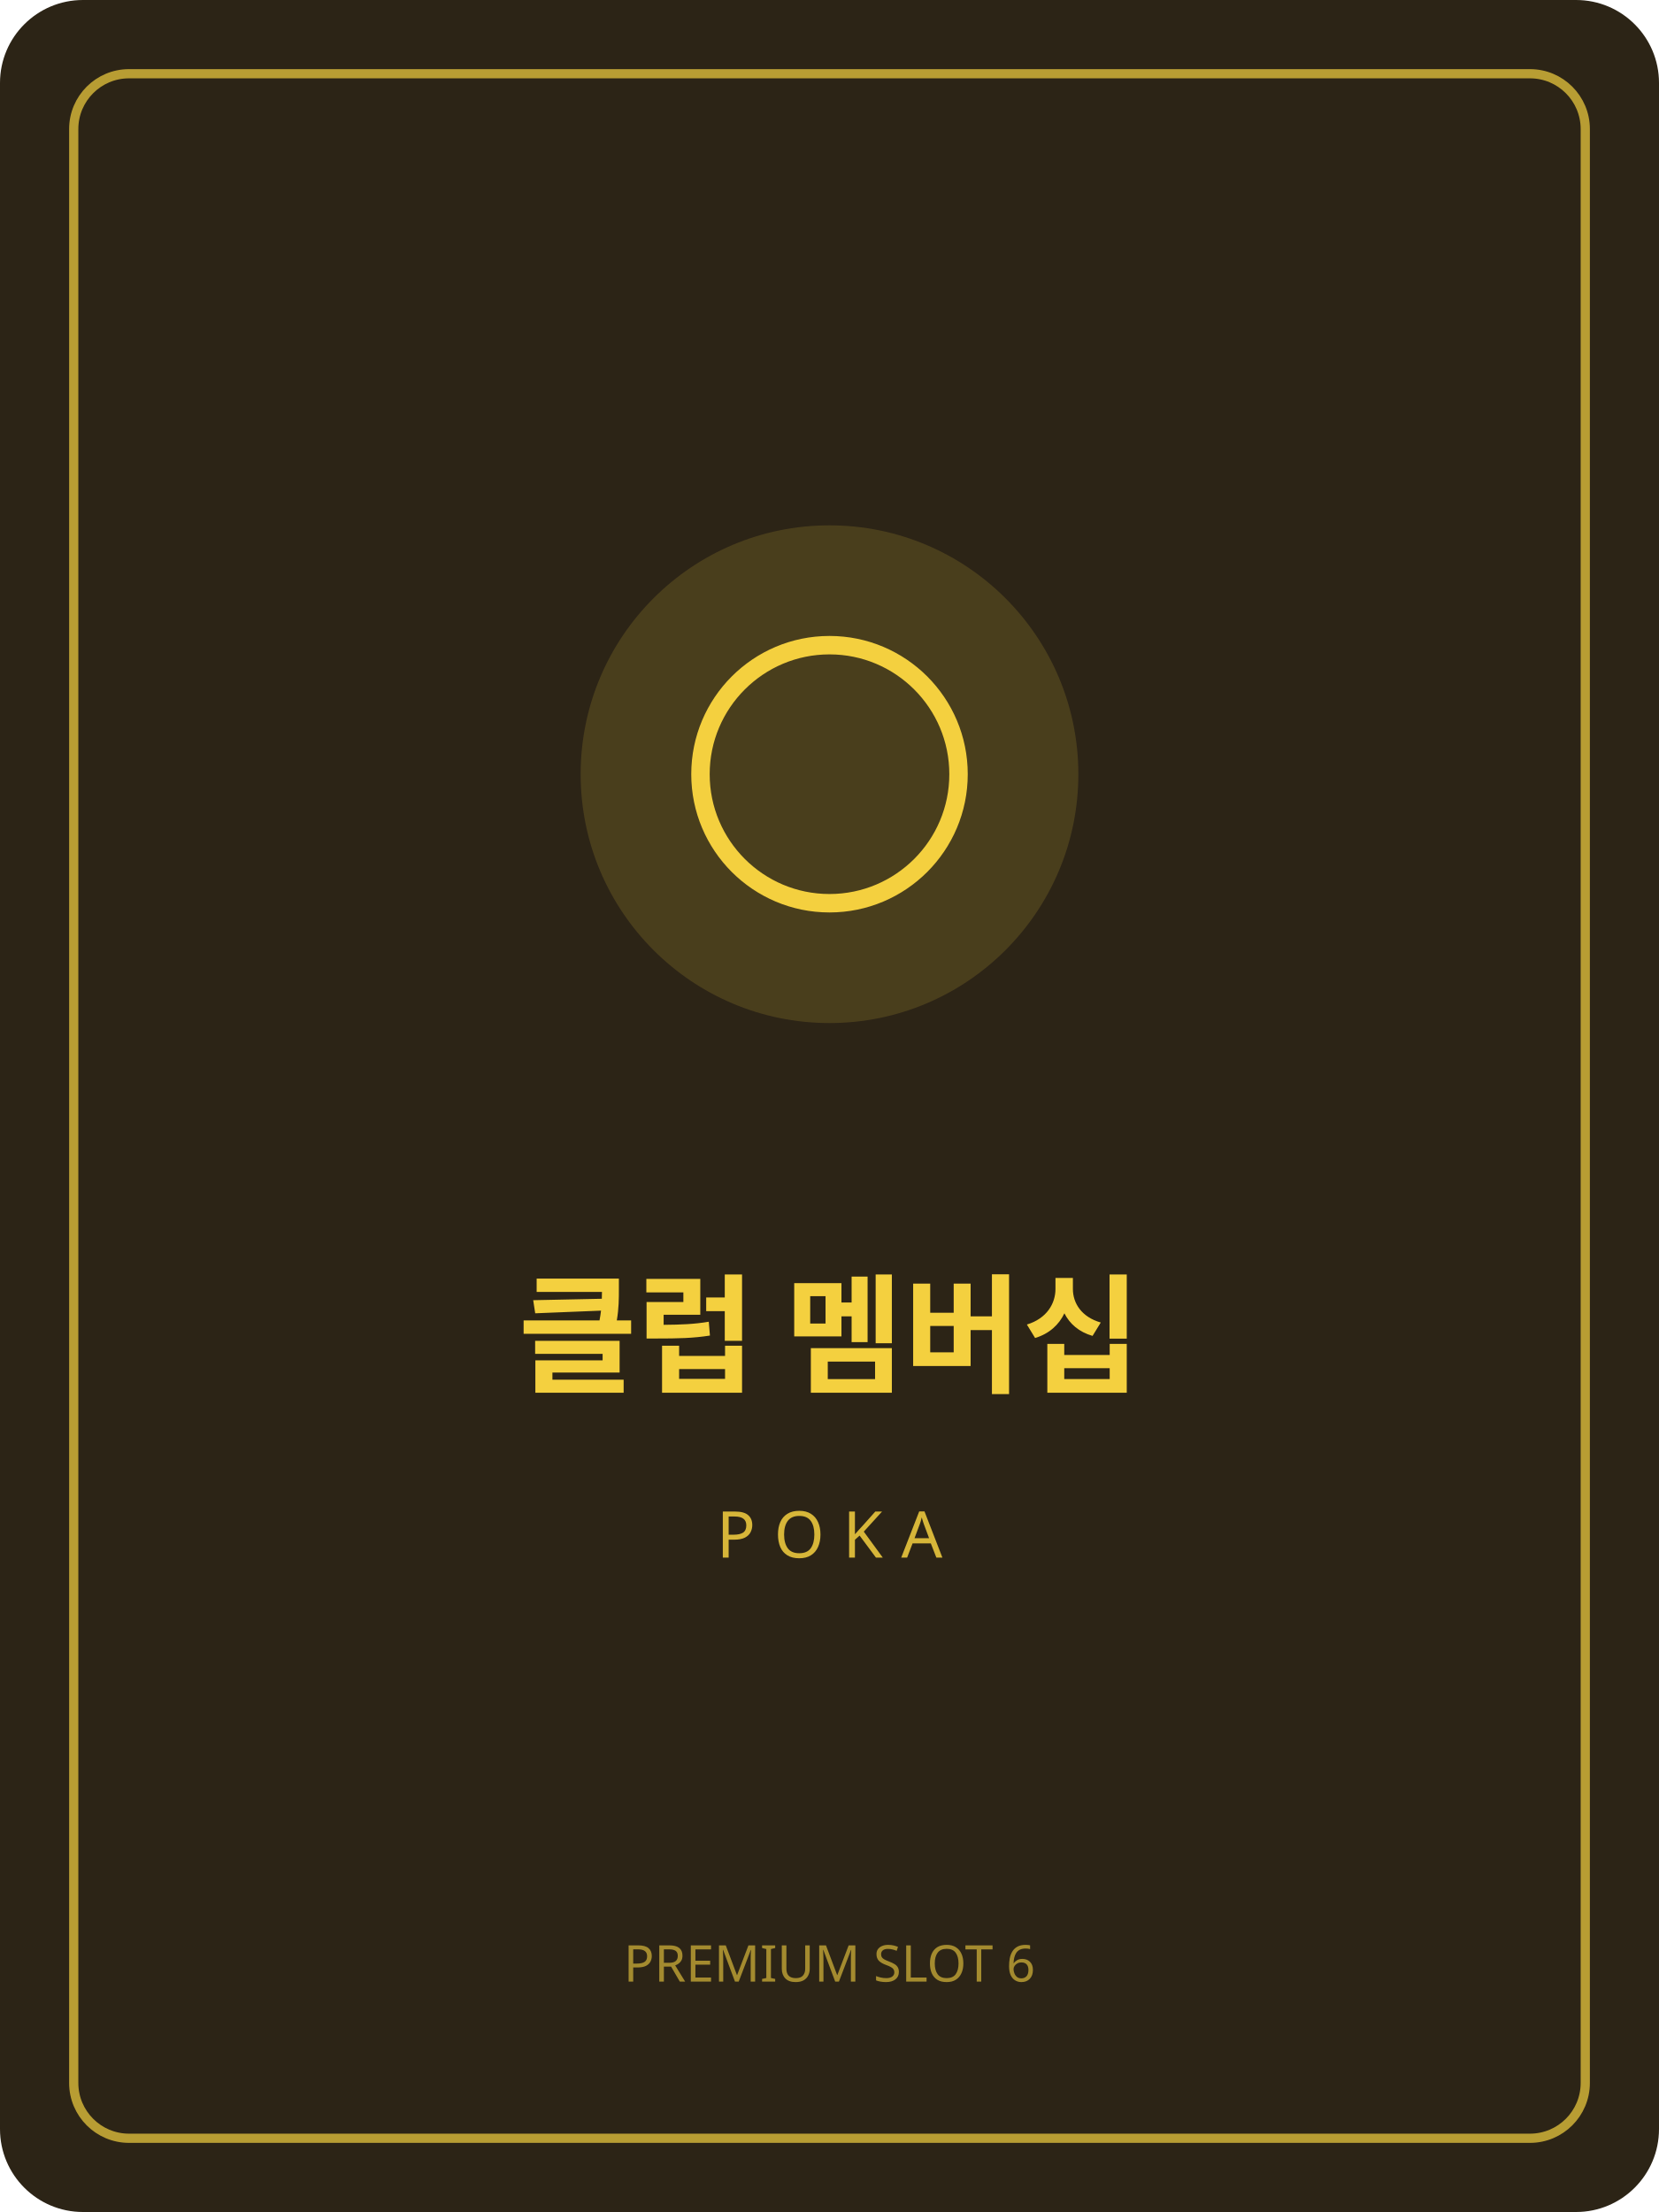
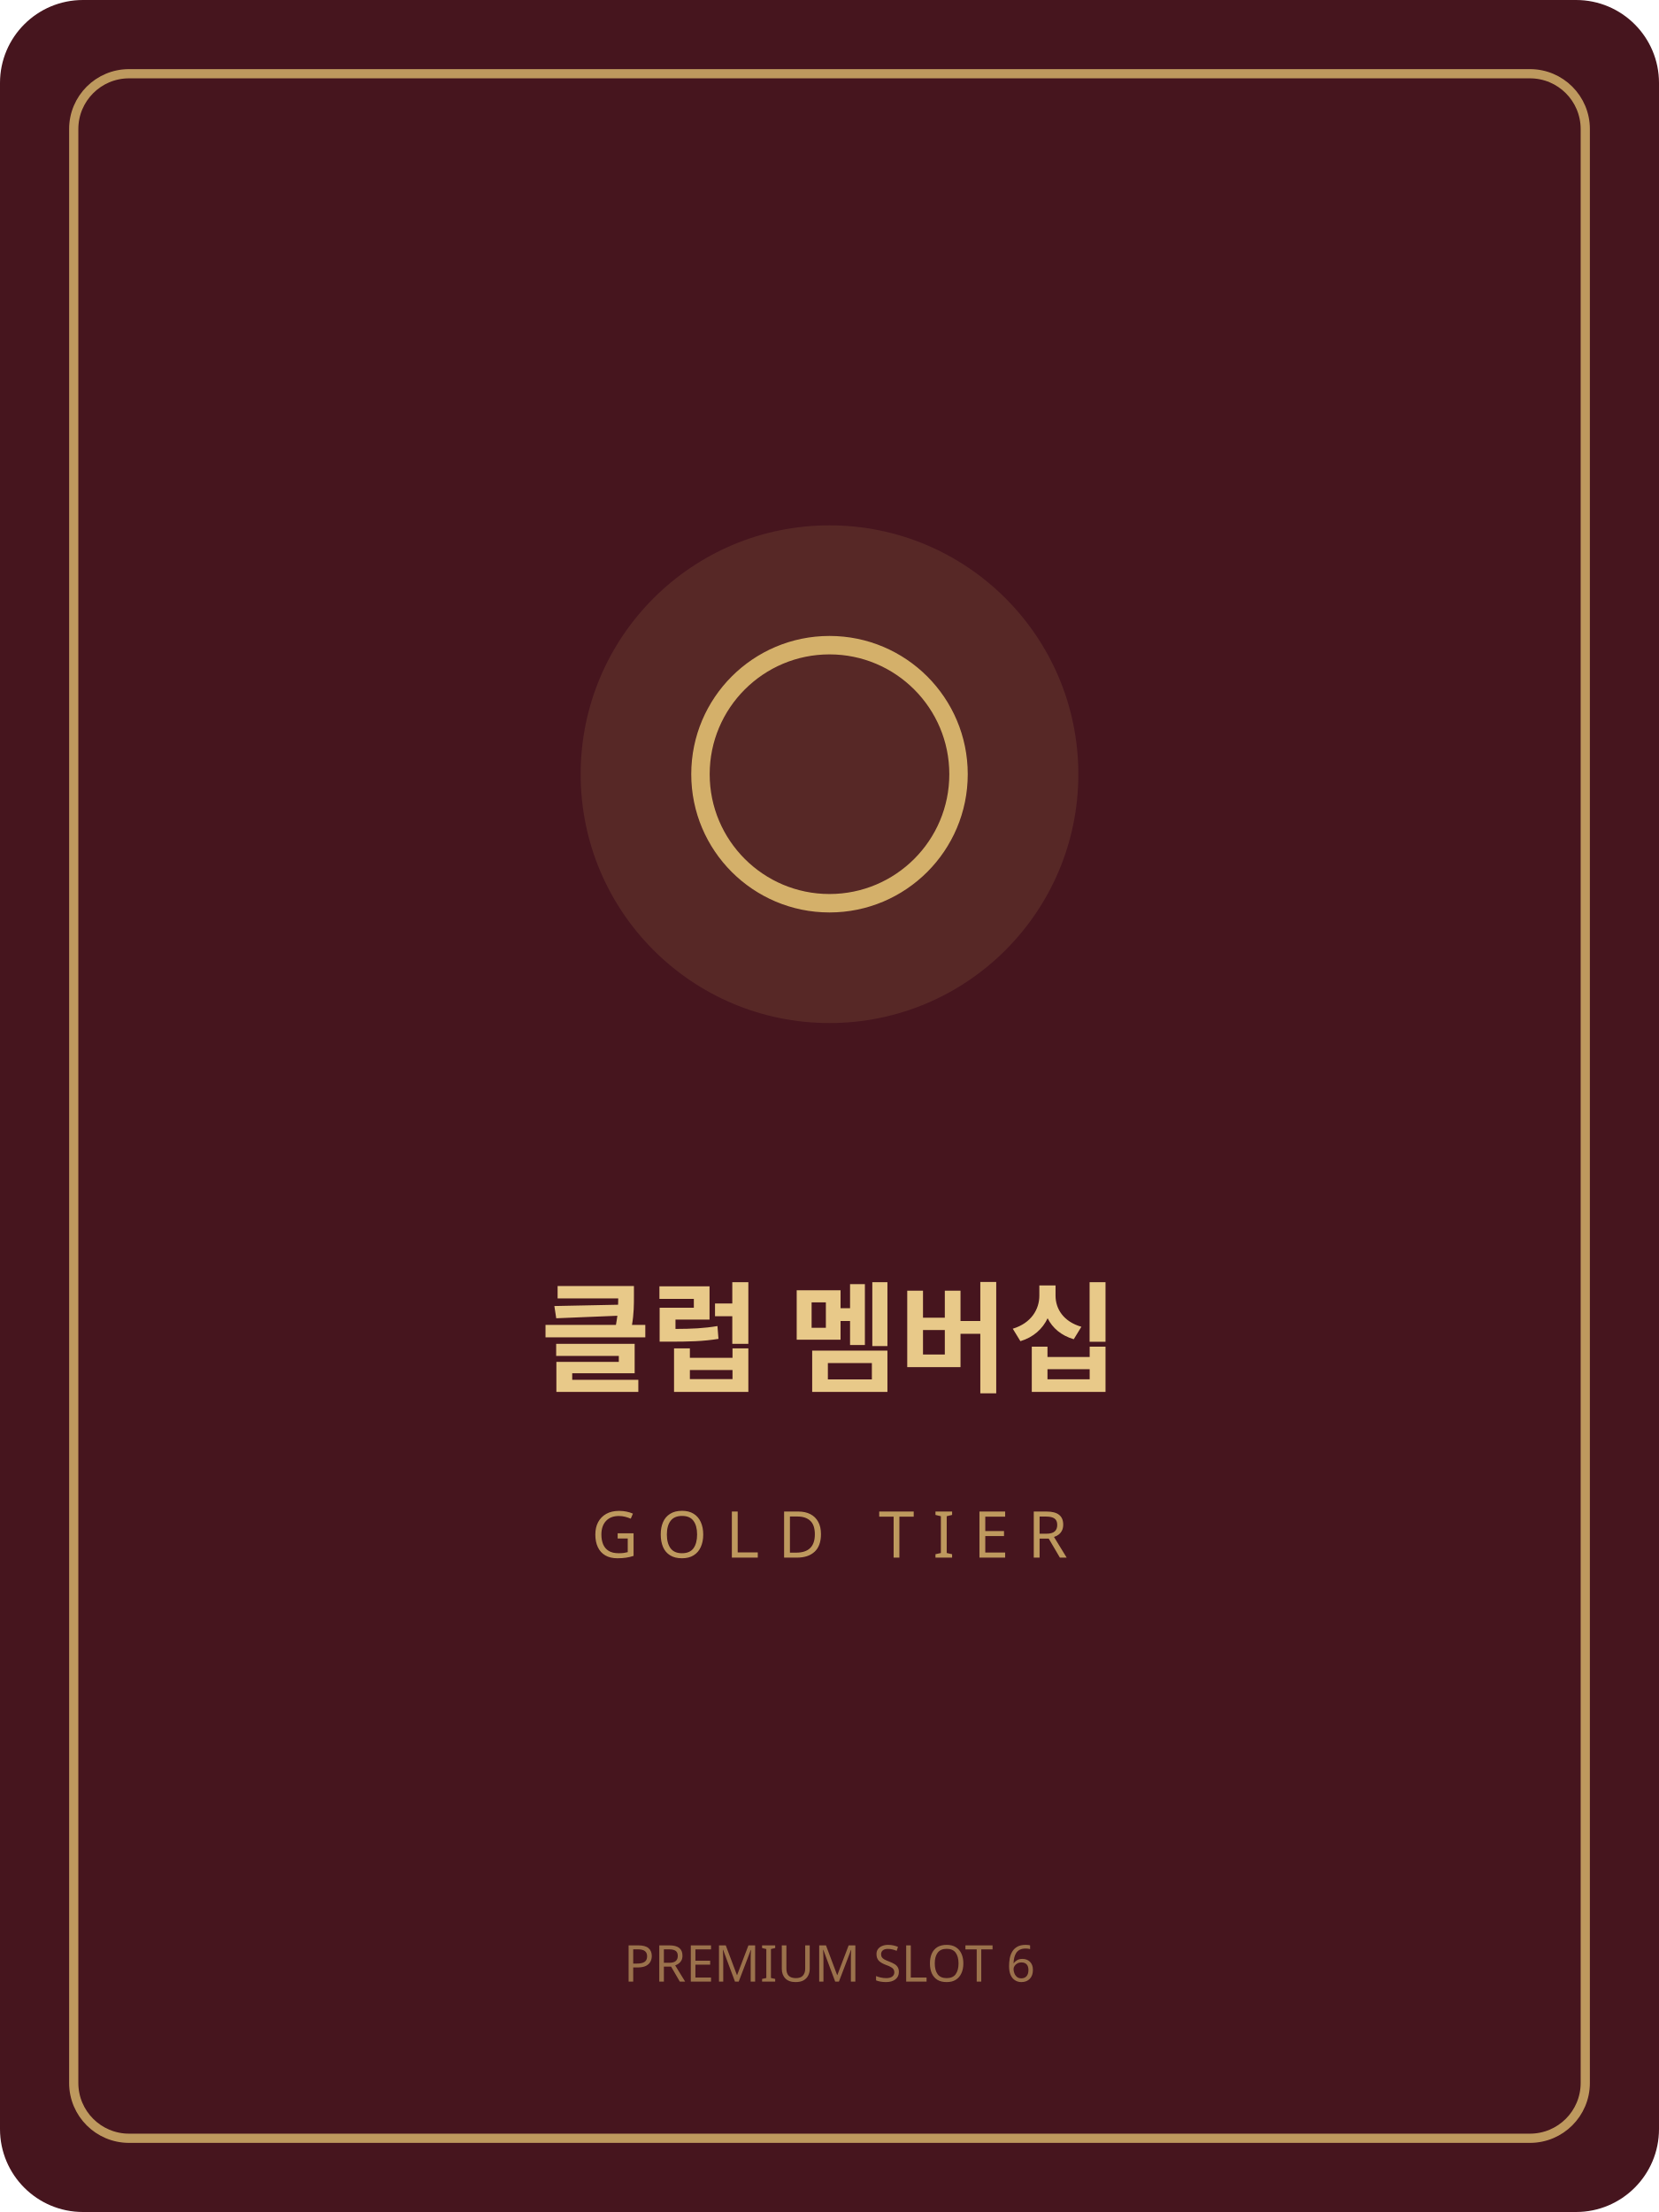
<svg xmlns="http://www.w3.org/2000/svg" viewBox="0 0 360 480" fill="none">
-   <rect width="360" height="480" rx="18" fill="#2C2416" />
-   <rect x="16" y="16" width="328" height="448" rx="12" stroke="#F4D03F" stroke-width="2" opacity="0.7" />
-   <circle cx="180" cy="168" r="54" fill="#F4D03F" opacity="0.15" />
-   <circle cx="180" cy="168" r="28" stroke="#F4D03F" stroke-width="4" />
-   <text x="180" y="300" text-anchor="middle" fill="#F4D03F" font-family="Noto Sans KR, sans-serif" font-size="28" font-weight="700">클럽 멤버십</text>
-   <text x="180" y="338" text-anchor="middle" fill="#F4D03F" font-family="Noto Sans KR, sans-serif" font-size="14" letter-spacing="4" opacity="0.85">POKA</text>
-   <text x="180" y="430" text-anchor="middle" fill="#F4D03F" font-family="Noto Sans KR, sans-serif" font-size="11" opacity="0.6">PREMIUM SLOT 6</text>
+   <rect width="360" height="480" rx="18" fill="#46151E" />
+   <rect x="16" y="16" width="328" height="448" rx="12" stroke="#D4B06A" stroke-width="2" opacity="0.85" />
+   <circle cx="180" cy="168" r="54" fill="#D4B06A" opacity="0.12" />
+   <circle cx="180" cy="168" r="28" stroke="#D4B06A" stroke-width="4" />
+   <text x="180" y="300" text-anchor="middle" fill="#E8C989" font-family="Noto Sans KR, sans-serif" font-size="26" font-weight="700">클럽 멤버십</text>
+   <text x="180" y="338" text-anchor="middle" fill="#D4B06A" font-family="Noto Sans KR, sans-serif" font-size="14" letter-spacing="4" opacity="0.85">GOLD TIER</text>
+   <text x="180" y="430" text-anchor="middle" fill="#D4B06A" font-family="Noto Sans KR, sans-serif" font-size="11" opacity="0.6">PREMIUM SLOT 6</text>
</svg>
